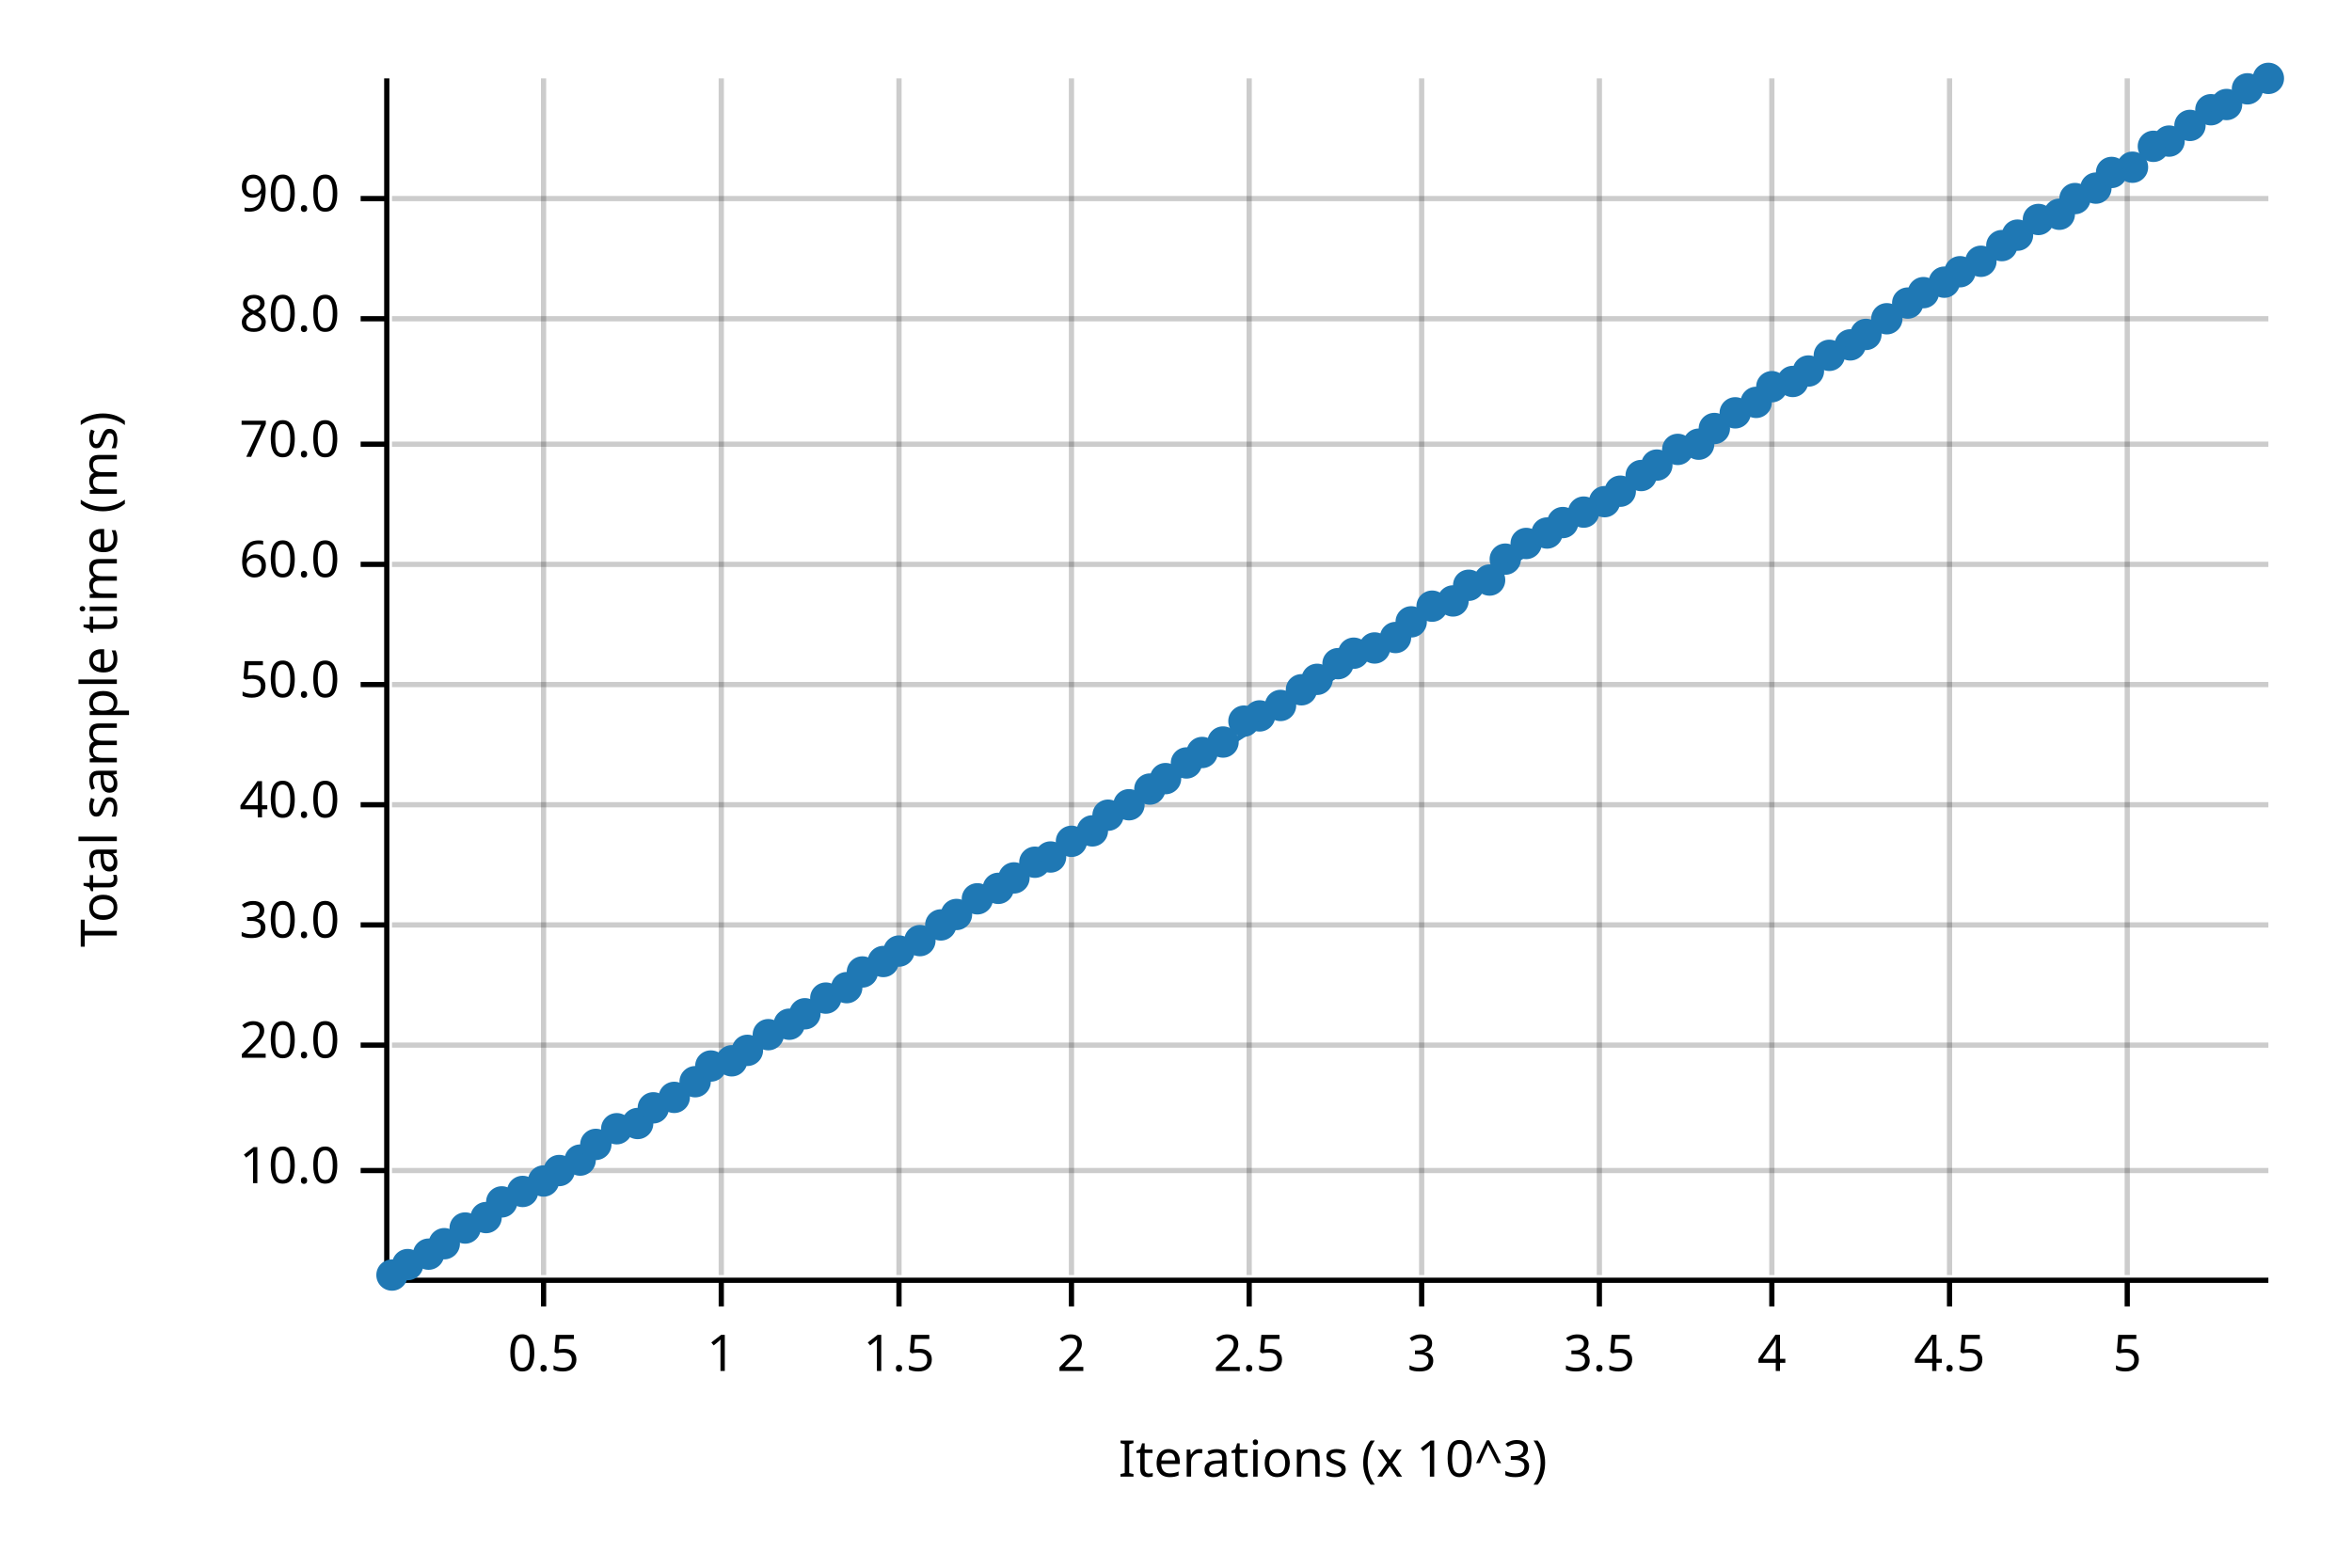
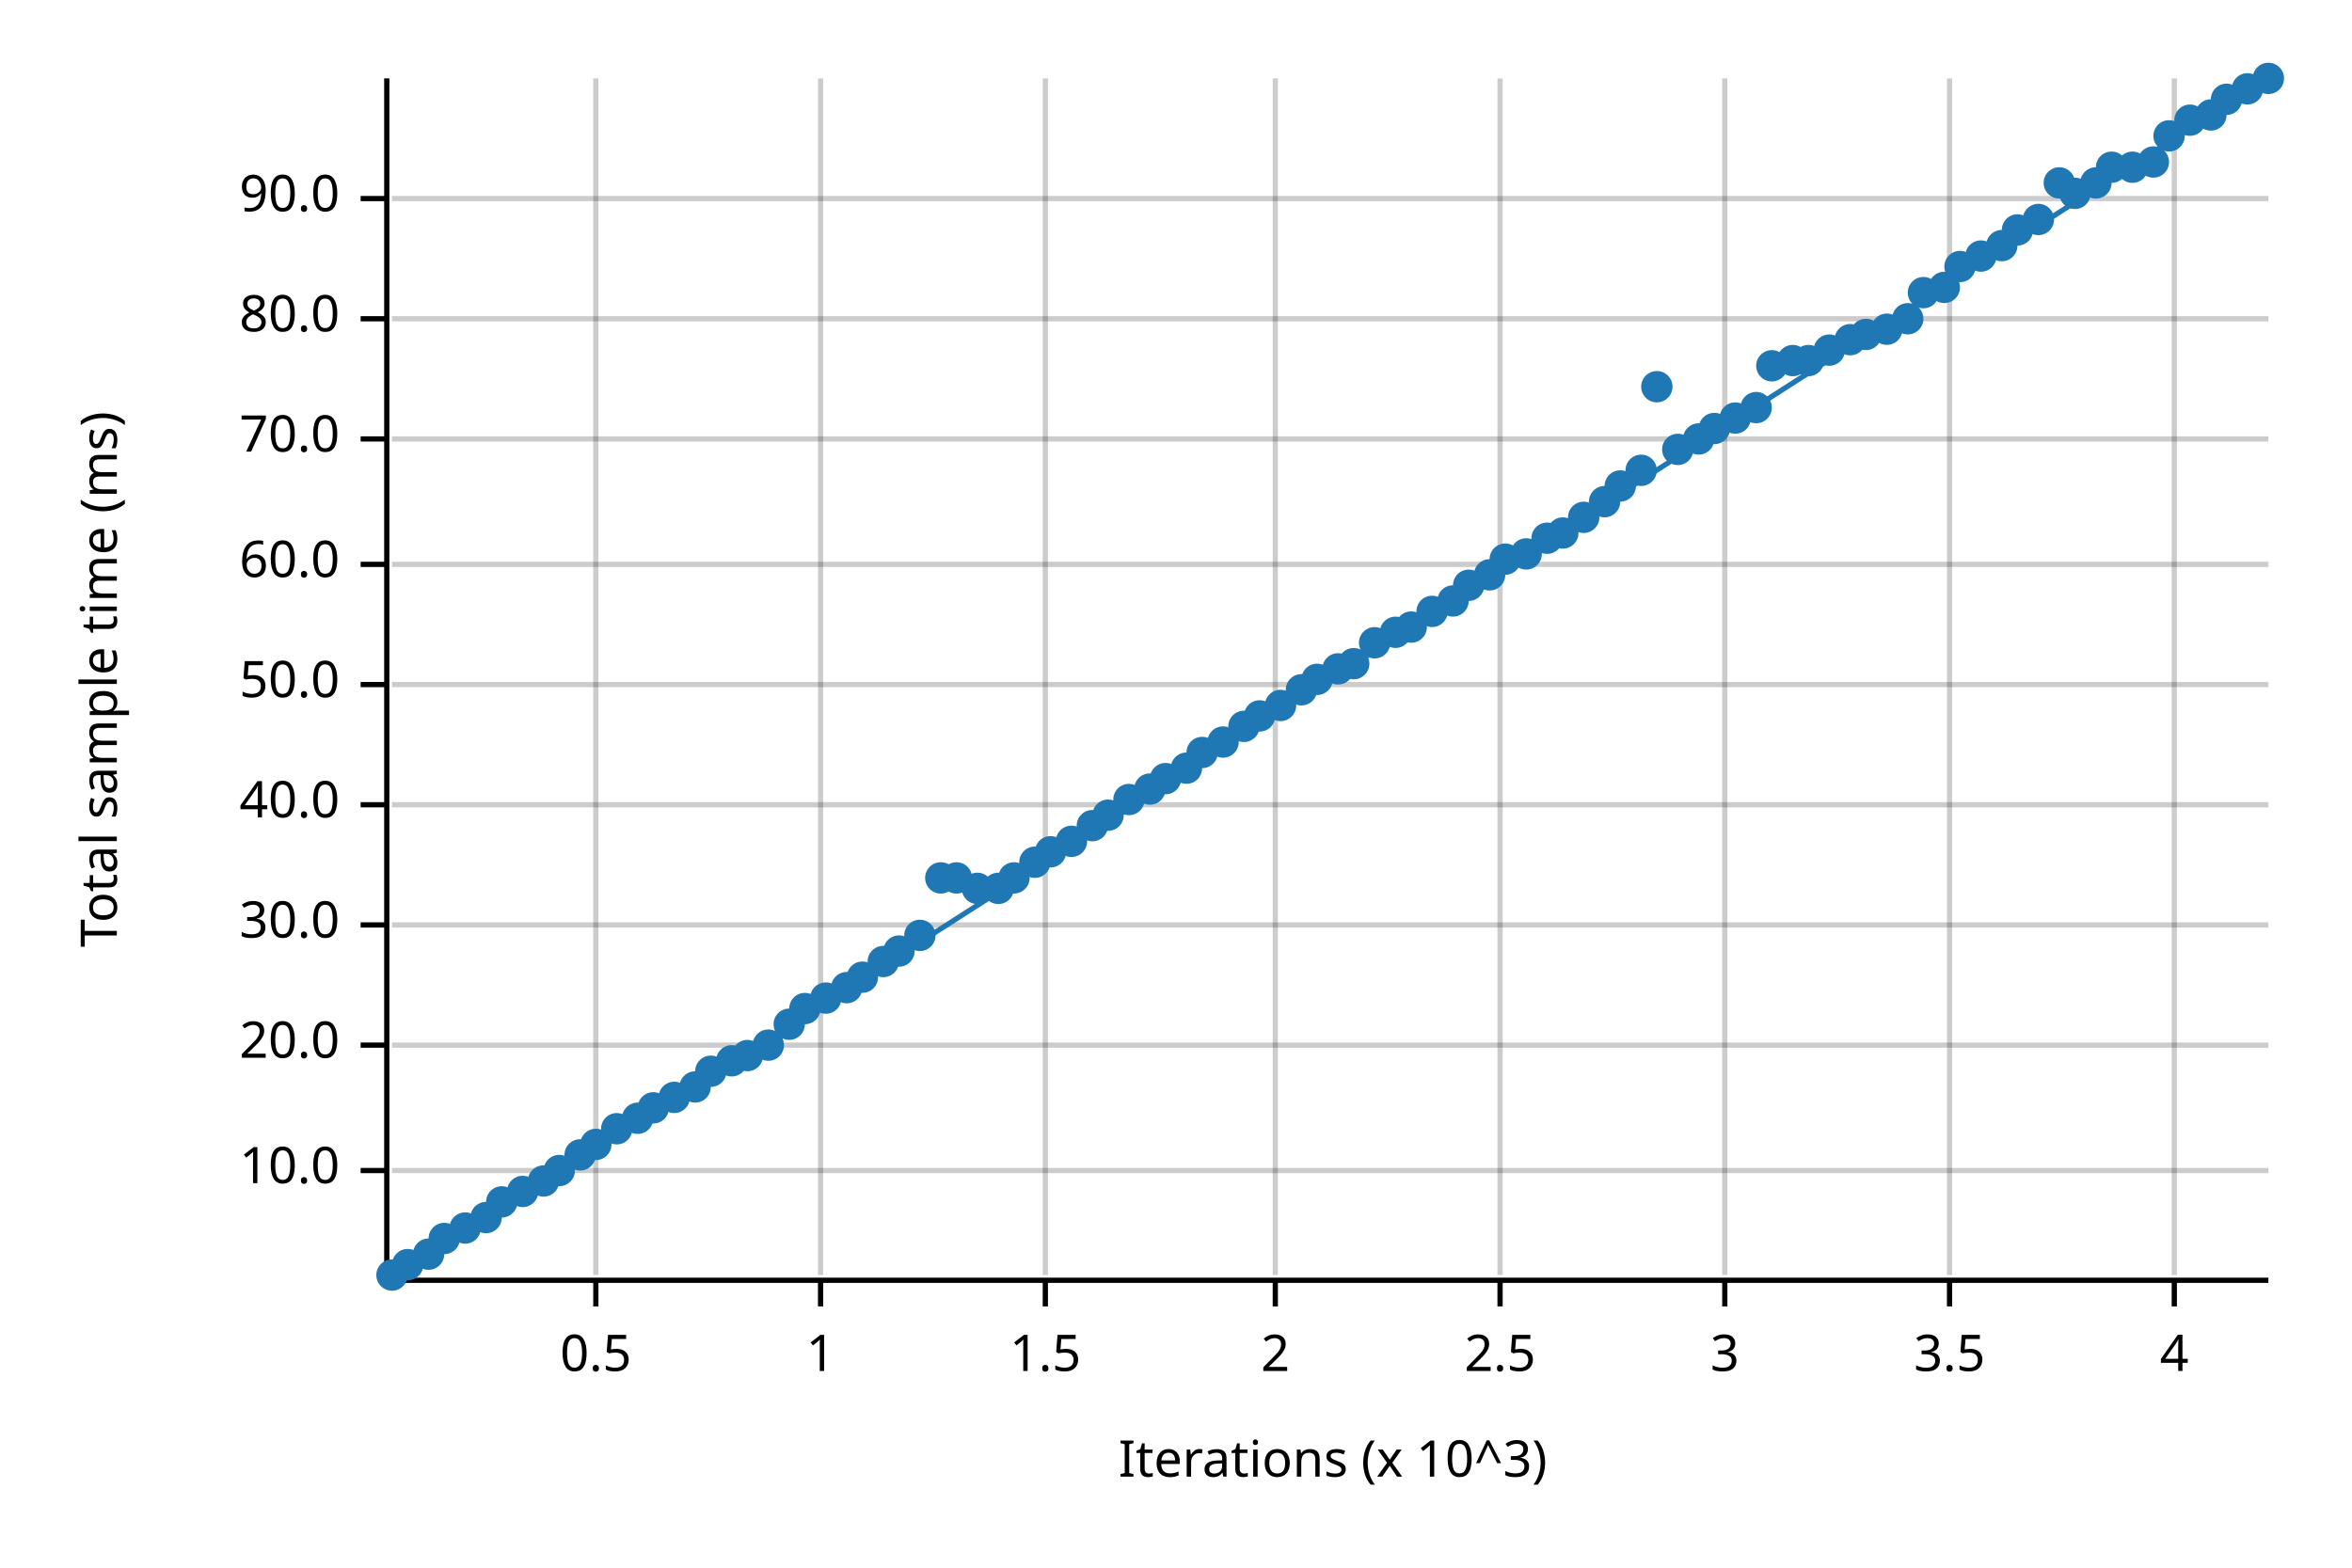
<svg xmlns="http://www.w3.org/2000/svg" width="450" height="300" viewBox="0 0 450 300">
  <text x="15" y="130" dy="0.76em" text-anchor="middle" font-family="sans-serif" font-size="9.677" opacity="1" fill="#000000" transform="rotate(270, 15, 130)">
Total sample time (ms)
</text>
  <text x="255" y="285" dy="-0.5ex" text-anchor="middle" font-family="sans-serif" font-size="9.677" opacity="1" fill="#000000">
Iterations (x 10^3)
</text>
-   <line opacity="0.2" stroke="#000000" stroke-width="1" x1="104" y1="244" x2="104" y2="15" />
-   <line opacity="0.2" stroke="#000000" stroke-width="1" x1="138" y1="244" x2="138" y2="15" />
-   <line opacity="0.2" stroke="#000000" stroke-width="1" x1="172" y1="244" x2="172" y2="15" />
-   <line opacity="0.2" stroke="#000000" stroke-width="1" x1="205" y1="244" x2="205" y2="15" />
-   <line opacity="0.2" stroke="#000000" stroke-width="1" x1="239" y1="244" x2="239" y2="15" />
-   <line opacity="0.2" stroke="#000000" stroke-width="1" x1="272" y1="244" x2="272" y2="15" />
-   <line opacity="0.2" stroke="#000000" stroke-width="1" x1="306" y1="244" x2="306" y2="15" />
-   <line opacity="0.2" stroke="#000000" stroke-width="1" x1="339" y1="244" x2="339" y2="15" />
+   <line opacity="0.2" stroke="#000000" stroke-width="1" x1="114" y1="244" x2="114" y2="15" />
+   <line opacity="0.2" stroke="#000000" stroke-width="1" x1="157" y1="244" x2="157" y2="15" />
+   <line opacity="0.2" stroke="#000000" stroke-width="1" x1="200" y1="244" x2="200" y2="15" />
+   <line opacity="0.2" stroke="#000000" stroke-width="1" x1="244" y1="244" x2="244" y2="15" />
+   <line opacity="0.2" stroke="#000000" stroke-width="1" x1="287" y1="244" x2="287" y2="15" />
+   <line opacity="0.2" stroke="#000000" stroke-width="1" x1="330" y1="244" x2="330" y2="15" />
  <line opacity="0.2" stroke="#000000" stroke-width="1" x1="373" y1="244" x2="373" y2="15" />
-   <line opacity="0.2" stroke="#000000" stroke-width="1" x1="407" y1="244" x2="407" y2="15" />
+   <line opacity="0.2" stroke="#000000" stroke-width="1" x1="416" y1="244" x2="416" y2="15" />
  <line opacity="0.2" stroke="#000000" stroke-width="1" x1="75" y1="224" x2="434" y2="224" />
  <line opacity="0.2" stroke="#000000" stroke-width="1" x1="75" y1="200" x2="434" y2="200" />
  <line opacity="0.2" stroke="#000000" stroke-width="1" x1="75" y1="177" x2="434" y2="177" />
  <line opacity="0.2" stroke="#000000" stroke-width="1" x1="75" y1="154" x2="434" y2="154" />
  <line opacity="0.2" stroke="#000000" stroke-width="1" x1="75" y1="131" x2="434" y2="131" />
  <line opacity="0.2" stroke="#000000" stroke-width="1" x1="75" y1="108" x2="434" y2="108" />
-   <line opacity="0.2" stroke="#000000" stroke-width="1" x1="75" y1="85" x2="434" y2="85" />
+   <line opacity="0.2" stroke="#000000" stroke-width="1" x1="75" y1="84" x2="434" y2="84" />
  <line opacity="0.2" stroke="#000000" stroke-width="1" x1="75" y1="61" x2="434" y2="61" />
  <line opacity="0.2" stroke="#000000" stroke-width="1" x1="75" y1="38" x2="434" y2="38" />
  <polyline fill="none" opacity="1" stroke="#000000" stroke-width="1" points="74,15 74,244 " />
  <text x="65" y="224" dy="0.5ex" text-anchor="end" font-family="sans-serif" font-size="9.677" opacity="1" fill="#000000">
10.0
</text>
  <polyline fill="none" opacity="1" stroke="#000000" stroke-width="1" points="69,224 74,224 " />
  <text x="65" y="200" dy="0.5ex" text-anchor="end" font-family="sans-serif" font-size="9.677" opacity="1" fill="#000000">
20.0
</text>
  <polyline fill="none" opacity="1" stroke="#000000" stroke-width="1" points="69,200 74,200 " />
  <text x="65" y="177" dy="0.5ex" text-anchor="end" font-family="sans-serif" font-size="9.677" opacity="1" fill="#000000">
30.0
</text>
  <polyline fill="none" opacity="1" stroke="#000000" stroke-width="1" points="69,177 74,177 " />
  <text x="65" y="154" dy="0.5ex" text-anchor="end" font-family="sans-serif" font-size="9.677" opacity="1" fill="#000000">
40.0
</text>
  <polyline fill="none" opacity="1" stroke="#000000" stroke-width="1" points="69,154 74,154 " />
  <text x="65" y="131" dy="0.5ex" text-anchor="end" font-family="sans-serif" font-size="9.677" opacity="1" fill="#000000">
50.0
</text>
  <polyline fill="none" opacity="1" stroke="#000000" stroke-width="1" points="69,131 74,131 " />
  <text x="65" y="108" dy="0.5ex" text-anchor="end" font-family="sans-serif" font-size="9.677" opacity="1" fill="#000000">
60.0
</text>
  <polyline fill="none" opacity="1" stroke="#000000" stroke-width="1" points="69,108 74,108 " />
-   <text x="65" y="85" dy="0.5ex" text-anchor="end" font-family="sans-serif" font-size="9.677" opacity="1" fill="#000000">
+   <text x="65" y="84" dy="0.5ex" text-anchor="end" font-family="sans-serif" font-size="9.677" opacity="1" fill="#000000">
70.0
</text>
-   <polyline fill="none" opacity="1" stroke="#000000" stroke-width="1" points="69,85 74,85 " />
+   <polyline fill="none" opacity="1" stroke="#000000" stroke-width="1" points="69,84 74,84 " />
  <text x="65" y="61" dy="0.5ex" text-anchor="end" font-family="sans-serif" font-size="9.677" opacity="1" fill="#000000">
80.0
</text>
  <polyline fill="none" opacity="1" stroke="#000000" stroke-width="1" points="69,61 74,61 " />
  <text x="65" y="38" dy="0.5ex" text-anchor="end" font-family="sans-serif" font-size="9.677" opacity="1" fill="#000000">
90.0
</text>
  <polyline fill="none" opacity="1" stroke="#000000" stroke-width="1" points="69,38 74,38 " />
  <polyline fill="none" opacity="1" stroke="#000000" stroke-width="1" points="75,245 434,245 " />
-   <text x="104" y="255" dy="0.76em" text-anchor="middle" font-family="sans-serif" font-size="9.677" opacity="1" fill="#000000">
+   <text x="114" y="255" dy="0.76em" text-anchor="middle" font-family="sans-serif" font-size="9.677" opacity="1" fill="#000000">
0.5
</text>
-   <polyline fill="none" opacity="1" stroke="#000000" stroke-width="1" points="104,245 104,250 " />
-   <text x="138" y="255" dy="0.76em" text-anchor="middle" font-family="sans-serif" font-size="9.677" opacity="1" fill="#000000">
+   <polyline fill="none" opacity="1" stroke="#000000" stroke-width="1" points="114,245 114,250 " />
+   <text x="157" y="255" dy="0.76em" text-anchor="middle" font-family="sans-serif" font-size="9.677" opacity="1" fill="#000000">
1
</text>
-   <polyline fill="none" opacity="1" stroke="#000000" stroke-width="1" points="138,245 138,250 " />
-   <text x="172" y="255" dy="0.76em" text-anchor="middle" font-family="sans-serif" font-size="9.677" opacity="1" fill="#000000">
+   <polyline fill="none" opacity="1" stroke="#000000" stroke-width="1" points="157,245 157,250 " />
+   <text x="200" y="255" dy="0.76em" text-anchor="middle" font-family="sans-serif" font-size="9.677" opacity="1" fill="#000000">
1.5
</text>
-   <polyline fill="none" opacity="1" stroke="#000000" stroke-width="1" points="172,245 172,250 " />
-   <text x="205" y="255" dy="0.76em" text-anchor="middle" font-family="sans-serif" font-size="9.677" opacity="1" fill="#000000">
+   <polyline fill="none" opacity="1" stroke="#000000" stroke-width="1" points="200,245 200,250 " />
+   <text x="244" y="255" dy="0.76em" text-anchor="middle" font-family="sans-serif" font-size="9.677" opacity="1" fill="#000000">
2
</text>
-   <polyline fill="none" opacity="1" stroke="#000000" stroke-width="1" points="205,245 205,250 " />
-   <text x="239" y="255" dy="0.76em" text-anchor="middle" font-family="sans-serif" font-size="9.677" opacity="1" fill="#000000">
+   <polyline fill="none" opacity="1" stroke="#000000" stroke-width="1" points="244,245 244,250 " />
+   <text x="287" y="255" dy="0.76em" text-anchor="middle" font-family="sans-serif" font-size="9.677" opacity="1" fill="#000000">
2.5
</text>
-   <polyline fill="none" opacity="1" stroke="#000000" stroke-width="1" points="239,245 239,250 " />
-   <text x="272" y="255" dy="0.76em" text-anchor="middle" font-family="sans-serif" font-size="9.677" opacity="1" fill="#000000">
+   <polyline fill="none" opacity="1" stroke="#000000" stroke-width="1" points="287,245 287,250 " />
+   <text x="330" y="255" dy="0.76em" text-anchor="middle" font-family="sans-serif" font-size="9.677" opacity="1" fill="#000000">
3
</text>
-   <polyline fill="none" opacity="1" stroke="#000000" stroke-width="1" points="272,245 272,250 " />
-   <text x="306" y="255" dy="0.76em" text-anchor="middle" font-family="sans-serif" font-size="9.677" opacity="1" fill="#000000">
+   <polyline fill="none" opacity="1" stroke="#000000" stroke-width="1" points="330,245 330,250 " />
+   <text x="373" y="255" dy="0.76em" text-anchor="middle" font-family="sans-serif" font-size="9.677" opacity="1" fill="#000000">
3.5
</text>
-   <polyline fill="none" opacity="1" stroke="#000000" stroke-width="1" points="306,245 306,250 " />
-   <text x="339" y="255" dy="0.76em" text-anchor="middle" font-family="sans-serif" font-size="9.677" opacity="1" fill="#000000">
+   <polyline fill="none" opacity="1" stroke="#000000" stroke-width="1" points="373,245 373,250 " />
+   <text x="416" y="255" dy="0.76em" text-anchor="middle" font-family="sans-serif" font-size="9.677" opacity="1" fill="#000000">
4
</text>
-   <polyline fill="none" opacity="1" stroke="#000000" stroke-width="1" points="339,245 339,250 " />
-   <text x="373" y="255" dy="0.76em" text-anchor="middle" font-family="sans-serif" font-size="9.677" opacity="1" fill="#000000">
- 4.5
- </text>
-   <polyline fill="none" opacity="1" stroke="#000000" stroke-width="1" points="373,245 373,250 " />
-   <text x="407" y="255" dy="0.76em" text-anchor="middle" font-family="sans-serif" font-size="9.677" opacity="1" fill="#000000">
- 5
- </text>
-   <polyline fill="none" opacity="1" stroke="#000000" stroke-width="1" points="407,245 407,250 " />
+   <polyline fill="none" opacity="1" stroke="#000000" stroke-width="1" points="416,245 416,250 " />
  <circle cx="75" cy="244" r="3" opacity="1" fill="#1F78B4" stroke="none" stroke-width="1" />
  <circle cx="78" cy="242" r="3" opacity="1" fill="#1F78B4" stroke="none" stroke-width="1" />
  <circle cx="82" cy="240" r="3" opacity="1" fill="#1F78B4" stroke="none" stroke-width="1" />
-   <circle cx="85" cy="238" r="3" opacity="1" fill="#1F78B4" stroke="none" stroke-width="1" />
+   <circle cx="85" cy="237" r="3" opacity="1" fill="#1F78B4" stroke="none" stroke-width="1" />
  <circle cx="89" cy="235" r="3" opacity="1" fill="#1F78B4" stroke="none" stroke-width="1" />
  <circle cx="93" cy="233" r="3" opacity="1" fill="#1F78B4" stroke="none" stroke-width="1" />
  <circle cx="96" cy="230" r="3" opacity="1" fill="#1F78B4" stroke="none" stroke-width="1" />
  <circle cx="100" cy="228" r="3" opacity="1" fill="#1F78B4" stroke="none" stroke-width="1" />
  <circle cx="104" cy="226" r="3" opacity="1" fill="#1F78B4" stroke="none" stroke-width="1" />
  <circle cx="107" cy="224" r="3" opacity="1" fill="#1F78B4" stroke="none" stroke-width="1" />
-   <circle cx="111" cy="222" r="3" opacity="1" fill="#1F78B4" stroke="none" stroke-width="1" />
+   <circle cx="111" cy="221" r="3" opacity="1" fill="#1F78B4" stroke="none" stroke-width="1" />
  <circle cx="114" cy="219" r="3" opacity="1" fill="#1F78B4" stroke="none" stroke-width="1" />
  <circle cx="118" cy="216" r="3" opacity="1" fill="#1F78B4" stroke="none" stroke-width="1" />
-   <circle cx="122" cy="215" r="3" opacity="1" fill="#1F78B4" stroke="none" stroke-width="1" />
+   <circle cx="122" cy="214" r="3" opacity="1" fill="#1F78B4" stroke="none" stroke-width="1" />
  <circle cx="125" cy="212" r="3" opacity="1" fill="#1F78B4" stroke="none" stroke-width="1" />
  <circle cx="129" cy="210" r="3" opacity="1" fill="#1F78B4" stroke="none" stroke-width="1" />
-   <circle cx="133" cy="207" r="3" opacity="1" fill="#1F78B4" stroke="none" stroke-width="1" />
-   <circle cx="136" cy="204" r="3" opacity="1" fill="#1F78B4" stroke="none" stroke-width="1" />
+   <circle cx="133" cy="208" r="3" opacity="1" fill="#1F78B4" stroke="none" stroke-width="1" />
+   <circle cx="136" cy="205" r="3" opacity="1" fill="#1F78B4" stroke="none" stroke-width="1" />
  <circle cx="140" cy="203" r="3" opacity="1" fill="#1F78B4" stroke="none" stroke-width="1" />
-   <circle cx="143" cy="201" r="3" opacity="1" fill="#1F78B4" stroke="none" stroke-width="1" />
-   <circle cx="147" cy="198" r="3" opacity="1" fill="#1F78B4" stroke="none" stroke-width="1" />
+   <circle cx="143" cy="202" r="3" opacity="1" fill="#1F78B4" stroke="none" stroke-width="1" />
+   <circle cx="147" cy="200" r="3" opacity="1" fill="#1F78B4" stroke="none" stroke-width="1" />
  <circle cx="151" cy="196" r="3" opacity="1" fill="#1F78B4" stroke="none" stroke-width="1" />
-   <circle cx="154" cy="194" r="3" opacity="1" fill="#1F78B4" stroke="none" stroke-width="1" />
+   <circle cx="154" cy="193" r="3" opacity="1" fill="#1F78B4" stroke="none" stroke-width="1" />
  <circle cx="158" cy="191" r="3" opacity="1" fill="#1F78B4" stroke="none" stroke-width="1" />
  <circle cx="162" cy="189" r="3" opacity="1" fill="#1F78B4" stroke="none" stroke-width="1" />
-   <circle cx="165" cy="186" r="3" opacity="1" fill="#1F78B4" stroke="none" stroke-width="1" />
+   <circle cx="165" cy="187" r="3" opacity="1" fill="#1F78B4" stroke="none" stroke-width="1" />
  <circle cx="169" cy="184" r="3" opacity="1" fill="#1F78B4" stroke="none" stroke-width="1" />
  <circle cx="172" cy="182" r="3" opacity="1" fill="#1F78B4" stroke="none" stroke-width="1" />
-   <circle cx="176" cy="180" r="3" opacity="1" fill="#1F78B4" stroke="none" stroke-width="1" />
-   <circle cx="180" cy="177" r="3" opacity="1" fill="#1F78B4" stroke="none" stroke-width="1" />
-   <circle cx="183" cy="175" r="3" opacity="1" fill="#1F78B4" stroke="none" stroke-width="1" />
-   <circle cx="187" cy="172" r="3" opacity="1" fill="#1F78B4" stroke="none" stroke-width="1" />
+   <circle cx="176" cy="179" r="3" opacity="1" fill="#1F78B4" stroke="none" stroke-width="1" />
+   <circle cx="180" cy="168" r="3" opacity="1" fill="#1F78B4" stroke="none" stroke-width="1" />
+   <circle cx="183" cy="168" r="3" opacity="1" fill="#1F78B4" stroke="none" stroke-width="1" />
+   <circle cx="187" cy="170" r="3" opacity="1" fill="#1F78B4" stroke="none" stroke-width="1" />
  <circle cx="191" cy="170" r="3" opacity="1" fill="#1F78B4" stroke="none" stroke-width="1" />
  <circle cx="194" cy="168" r="3" opacity="1" fill="#1F78B4" stroke="none" stroke-width="1" />
  <circle cx="198" cy="165" r="3" opacity="1" fill="#1F78B4" stroke="none" stroke-width="1" />
-   <circle cx="201" cy="164" r="3" opacity="1" fill="#1F78B4" stroke="none" stroke-width="1" />
+   <circle cx="201" cy="163" r="3" opacity="1" fill="#1F78B4" stroke="none" stroke-width="1" />
  <circle cx="205" cy="161" r="3" opacity="1" fill="#1F78B4" stroke="none" stroke-width="1" />
-   <circle cx="209" cy="159" r="3" opacity="1" fill="#1F78B4" stroke="none" stroke-width="1" />
+   <circle cx="209" cy="158" r="3" opacity="1" fill="#1F78B4" stroke="none" stroke-width="1" />
  <circle cx="212" cy="156" r="3" opacity="1" fill="#1F78B4" stroke="none" stroke-width="1" />
-   <circle cx="216" cy="154" r="3" opacity="1" fill="#1F78B4" stroke="none" stroke-width="1" />
+   <circle cx="216" cy="153" r="3" opacity="1" fill="#1F78B4" stroke="none" stroke-width="1" />
  <circle cx="220" cy="151" r="3" opacity="1" fill="#1F78B4" stroke="none" stroke-width="1" />
  <circle cx="223" cy="149" r="3" opacity="1" fill="#1F78B4" stroke="none" stroke-width="1" />
-   <circle cx="227" cy="146" r="3" opacity="1" fill="#1F78B4" stroke="none" stroke-width="1" />
+   <circle cx="227" cy="147" r="3" opacity="1" fill="#1F78B4" stroke="none" stroke-width="1" />
  <circle cx="230" cy="144" r="3" opacity="1" fill="#1F78B4" stroke="none" stroke-width="1" />
  <circle cx="234" cy="142" r="3" opacity="1" fill="#1F78B4" stroke="none" stroke-width="1" />
-   <circle cx="238" cy="138" r="3" opacity="1" fill="#1F78B4" stroke="none" stroke-width="1" />
+   <circle cx="238" cy="139" r="3" opacity="1" fill="#1F78B4" stroke="none" stroke-width="1" />
  <circle cx="241" cy="137" r="3" opacity="1" fill="#1F78B4" stroke="none" stroke-width="1" />
  <circle cx="245" cy="135" r="3" opacity="1" fill="#1F78B4" stroke="none" stroke-width="1" />
  <circle cx="249" cy="132" r="3" opacity="1" fill="#1F78B4" stroke="none" stroke-width="1" />
  <circle cx="252" cy="130" r="3" opacity="1" fill="#1F78B4" stroke="none" stroke-width="1" />
-   <circle cx="256" cy="127" r="3" opacity="1" fill="#1F78B4" stroke="none" stroke-width="1" />
-   <circle cx="259" cy="125" r="3" opacity="1" fill="#1F78B4" stroke="none" stroke-width="1" />
-   <circle cx="263" cy="124" r="3" opacity="1" fill="#1F78B4" stroke="none" stroke-width="1" />
-   <circle cx="267" cy="122" r="3" opacity="1" fill="#1F78B4" stroke="none" stroke-width="1" />
-   <circle cx="270" cy="119" r="3" opacity="1" fill="#1F78B4" stroke="none" stroke-width="1" />
-   <circle cx="274" cy="116" r="3" opacity="1" fill="#1F78B4" stroke="none" stroke-width="1" />
+   <circle cx="256" cy="128" r="3" opacity="1" fill="#1F78B4" stroke="none" stroke-width="1" />
+   <circle cx="259" cy="127" r="3" opacity="1" fill="#1F78B4" stroke="none" stroke-width="1" />
+   <circle cx="263" cy="123" r="3" opacity="1" fill="#1F78B4" stroke="none" stroke-width="1" />
+   <circle cx="267" cy="121" r="3" opacity="1" fill="#1F78B4" stroke="none" stroke-width="1" />
+   <circle cx="270" cy="120" r="3" opacity="1" fill="#1F78B4" stroke="none" stroke-width="1" />
+   <circle cx="274" cy="117" r="3" opacity="1" fill="#1F78B4" stroke="none" stroke-width="1" />
  <circle cx="278" cy="115" r="3" opacity="1" fill="#1F78B4" stroke="none" stroke-width="1" />
  <circle cx="281" cy="112" r="3" opacity="1" fill="#1F78B4" stroke="none" stroke-width="1" />
-   <circle cx="285" cy="111" r="3" opacity="1" fill="#1F78B4" stroke="none" stroke-width="1" />
+   <circle cx="285" cy="110" r="3" opacity="1" fill="#1F78B4" stroke="none" stroke-width="1" />
  <circle cx="288" cy="107" r="3" opacity="1" fill="#1F78B4" stroke="none" stroke-width="1" />
-   <circle cx="292" cy="104" r="3" opacity="1" fill="#1F78B4" stroke="none" stroke-width="1" />
-   <circle cx="296" cy="102" r="3" opacity="1" fill="#1F78B4" stroke="none" stroke-width="1" />
-   <circle cx="299" cy="100" r="3" opacity="1" fill="#1F78B4" stroke="none" stroke-width="1" />
-   <circle cx="303" cy="98" r="3" opacity="1" fill="#1F78B4" stroke="none" stroke-width="1" />
+   <circle cx="292" cy="106" r="3" opacity="1" fill="#1F78B4" stroke="none" stroke-width="1" />
+   <circle cx="296" cy="103" r="3" opacity="1" fill="#1F78B4" stroke="none" stroke-width="1" />
+   <circle cx="299" cy="102" r="3" opacity="1" fill="#1F78B4" stroke="none" stroke-width="1" />
+   <circle cx="303" cy="99" r="3" opacity="1" fill="#1F78B4" stroke="none" stroke-width="1" />
  <circle cx="307" cy="96" r="3" opacity="1" fill="#1F78B4" stroke="none" stroke-width="1" />
-   <circle cx="310" cy="94" r="3" opacity="1" fill="#1F78B4" stroke="none" stroke-width="1" />
-   <circle cx="314" cy="91" r="3" opacity="1" fill="#1F78B4" stroke="none" stroke-width="1" />
-   <circle cx="317" cy="89" r="3" opacity="1" fill="#1F78B4" stroke="none" stroke-width="1" />
+   <circle cx="310" cy="93" r="3" opacity="1" fill="#1F78B4" stroke="none" stroke-width="1" />
+   <circle cx="314" cy="90" r="3" opacity="1" fill="#1F78B4" stroke="none" stroke-width="1" />
+   <circle cx="317" cy="74" r="3" opacity="1" fill="#1F78B4" stroke="none" stroke-width="1" />
  <circle cx="321" cy="86" r="3" opacity="1" fill="#1F78B4" stroke="none" stroke-width="1" />
-   <circle cx="325" cy="85" r="3" opacity="1" fill="#1F78B4" stroke="none" stroke-width="1" />
+   <circle cx="325" cy="84" r="3" opacity="1" fill="#1F78B4" stroke="none" stroke-width="1" />
  <circle cx="328" cy="82" r="3" opacity="1" fill="#1F78B4" stroke="none" stroke-width="1" />
-   <circle cx="332" cy="79" r="3" opacity="1" fill="#1F78B4" stroke="none" stroke-width="1" />
-   <circle cx="336" cy="77" r="3" opacity="1" fill="#1F78B4" stroke="none" stroke-width="1" />
-   <circle cx="339" cy="74" r="3" opacity="1" fill="#1F78B4" stroke="none" stroke-width="1" />
-   <circle cx="343" cy="73" r="3" opacity="1" fill="#1F78B4" stroke="none" stroke-width="1" />
-   <circle cx="346" cy="71" r="3" opacity="1" fill="#1F78B4" stroke="none" stroke-width="1" />
-   <circle cx="350" cy="68" r="3" opacity="1" fill="#1F78B4" stroke="none" stroke-width="1" />
-   <circle cx="354" cy="66" r="3" opacity="1" fill="#1F78B4" stroke="none" stroke-width="1" />
+   <circle cx="332" cy="80" r="3" opacity="1" fill="#1F78B4" stroke="none" stroke-width="1" />
+   <circle cx="336" cy="78" r="3" opacity="1" fill="#1F78B4" stroke="none" stroke-width="1" />
+   <circle cx="339" cy="70" r="3" opacity="1" fill="#1F78B4" stroke="none" stroke-width="1" />
+   <circle cx="343" cy="69" r="3" opacity="1" fill="#1F78B4" stroke="none" stroke-width="1" />
+   <circle cx="346" cy="69" r="3" opacity="1" fill="#1F78B4" stroke="none" stroke-width="1" />
+   <circle cx="350" cy="67" r="3" opacity="1" fill="#1F78B4" stroke="none" stroke-width="1" />
+   <circle cx="354" cy="65" r="3" opacity="1" fill="#1F78B4" stroke="none" stroke-width="1" />
  <circle cx="357" cy="64" r="3" opacity="1" fill="#1F78B4" stroke="none" stroke-width="1" />
-   <circle cx="361" cy="61" r="3" opacity="1" fill="#1F78B4" stroke="none" stroke-width="1" />
-   <circle cx="365" cy="58" r="3" opacity="1" fill="#1F78B4" stroke="none" stroke-width="1" />
+   <circle cx="361" cy="63" r="3" opacity="1" fill="#1F78B4" stroke="none" stroke-width="1" />
+   <circle cx="365" cy="61" r="3" opacity="1" fill="#1F78B4" stroke="none" stroke-width="1" />
  <circle cx="368" cy="56" r="3" opacity="1" fill="#1F78B4" stroke="none" stroke-width="1" />
-   <circle cx="372" cy="54" r="3" opacity="1" fill="#1F78B4" stroke="none" stroke-width="1" />
-   <circle cx="375" cy="52" r="3" opacity="1" fill="#1F78B4" stroke="none" stroke-width="1" />
-   <circle cx="379" cy="50" r="3" opacity="1" fill="#1F78B4" stroke="none" stroke-width="1" />
+   <circle cx="372" cy="55" r="3" opacity="1" fill="#1F78B4" stroke="none" stroke-width="1" />
+   <circle cx="375" cy="51" r="3" opacity="1" fill="#1F78B4" stroke="none" stroke-width="1" />
+   <circle cx="379" cy="49" r="3" opacity="1" fill="#1F78B4" stroke="none" stroke-width="1" />
  <circle cx="383" cy="47" r="3" opacity="1" fill="#1F78B4" stroke="none" stroke-width="1" />
-   <circle cx="386" cy="45" r="3" opacity="1" fill="#1F78B4" stroke="none" stroke-width="1" />
+   <circle cx="386" cy="44" r="3" opacity="1" fill="#1F78B4" stroke="none" stroke-width="1" />
  <circle cx="390" cy="42" r="3" opacity="1" fill="#1F78B4" stroke="none" stroke-width="1" />
-   <circle cx="394" cy="41" r="3" opacity="1" fill="#1F78B4" stroke="none" stroke-width="1" />
-   <circle cx="397" cy="38" r="3" opacity="1" fill="#1F78B4" stroke="none" stroke-width="1" />
-   <circle cx="401" cy="36" r="3" opacity="1" fill="#1F78B4" stroke="none" stroke-width="1" />
-   <circle cx="404" cy="33" r="3" opacity="1" fill="#1F78B4" stroke="none" stroke-width="1" />
+   <circle cx="394" cy="35" r="3" opacity="1" fill="#1F78B4" stroke="none" stroke-width="1" />
+   <circle cx="397" cy="37" r="3" opacity="1" fill="#1F78B4" stroke="none" stroke-width="1" />
+   <circle cx="401" cy="35" r="3" opacity="1" fill="#1F78B4" stroke="none" stroke-width="1" />
+   <circle cx="404" cy="32" r="3" opacity="1" fill="#1F78B4" stroke="none" stroke-width="1" />
  <circle cx="408" cy="32" r="3" opacity="1" fill="#1F78B4" stroke="none" stroke-width="1" />
-   <circle cx="412" cy="28" r="3" opacity="1" fill="#1F78B4" stroke="none" stroke-width="1" />
-   <circle cx="415" cy="27" r="3" opacity="1" fill="#1F78B4" stroke="none" stroke-width="1" />
-   <circle cx="419" cy="24" r="3" opacity="1" fill="#1F78B4" stroke="none" stroke-width="1" />
-   <circle cx="423" cy="21" r="3" opacity="1" fill="#1F78B4" stroke="none" stroke-width="1" />
-   <circle cx="426" cy="20" r="3" opacity="1" fill="#1F78B4" stroke="none" stroke-width="1" />
+   <circle cx="412" cy="31" r="3" opacity="1" fill="#1F78B4" stroke="none" stroke-width="1" />
+   <circle cx="415" cy="26" r="3" opacity="1" fill="#1F78B4" stroke="none" stroke-width="1" />
+   <circle cx="419" cy="23" r="3" opacity="1" fill="#1F78B4" stroke="none" stroke-width="1" />
+   <circle cx="423" cy="22" r="3" opacity="1" fill="#1F78B4" stroke="none" stroke-width="1" />
+   <circle cx="426" cy="19" r="3" opacity="1" fill="#1F78B4" stroke="none" stroke-width="1" />
  <circle cx="430" cy="17" r="3" opacity="1" fill="#1F78B4" stroke="none" stroke-width="1" />
  <circle cx="434" cy="15" r="3" opacity="1" fill="#1F78B4" stroke="none" stroke-width="1" />
  <polyline fill="none" opacity="1" stroke="#1F78B4" stroke-width="1" points="75,245 434,15 " />
  <polygon opacity="0.25" fill="#1F78B4" points="75,245 434,15 434,15 " />
</svg>
